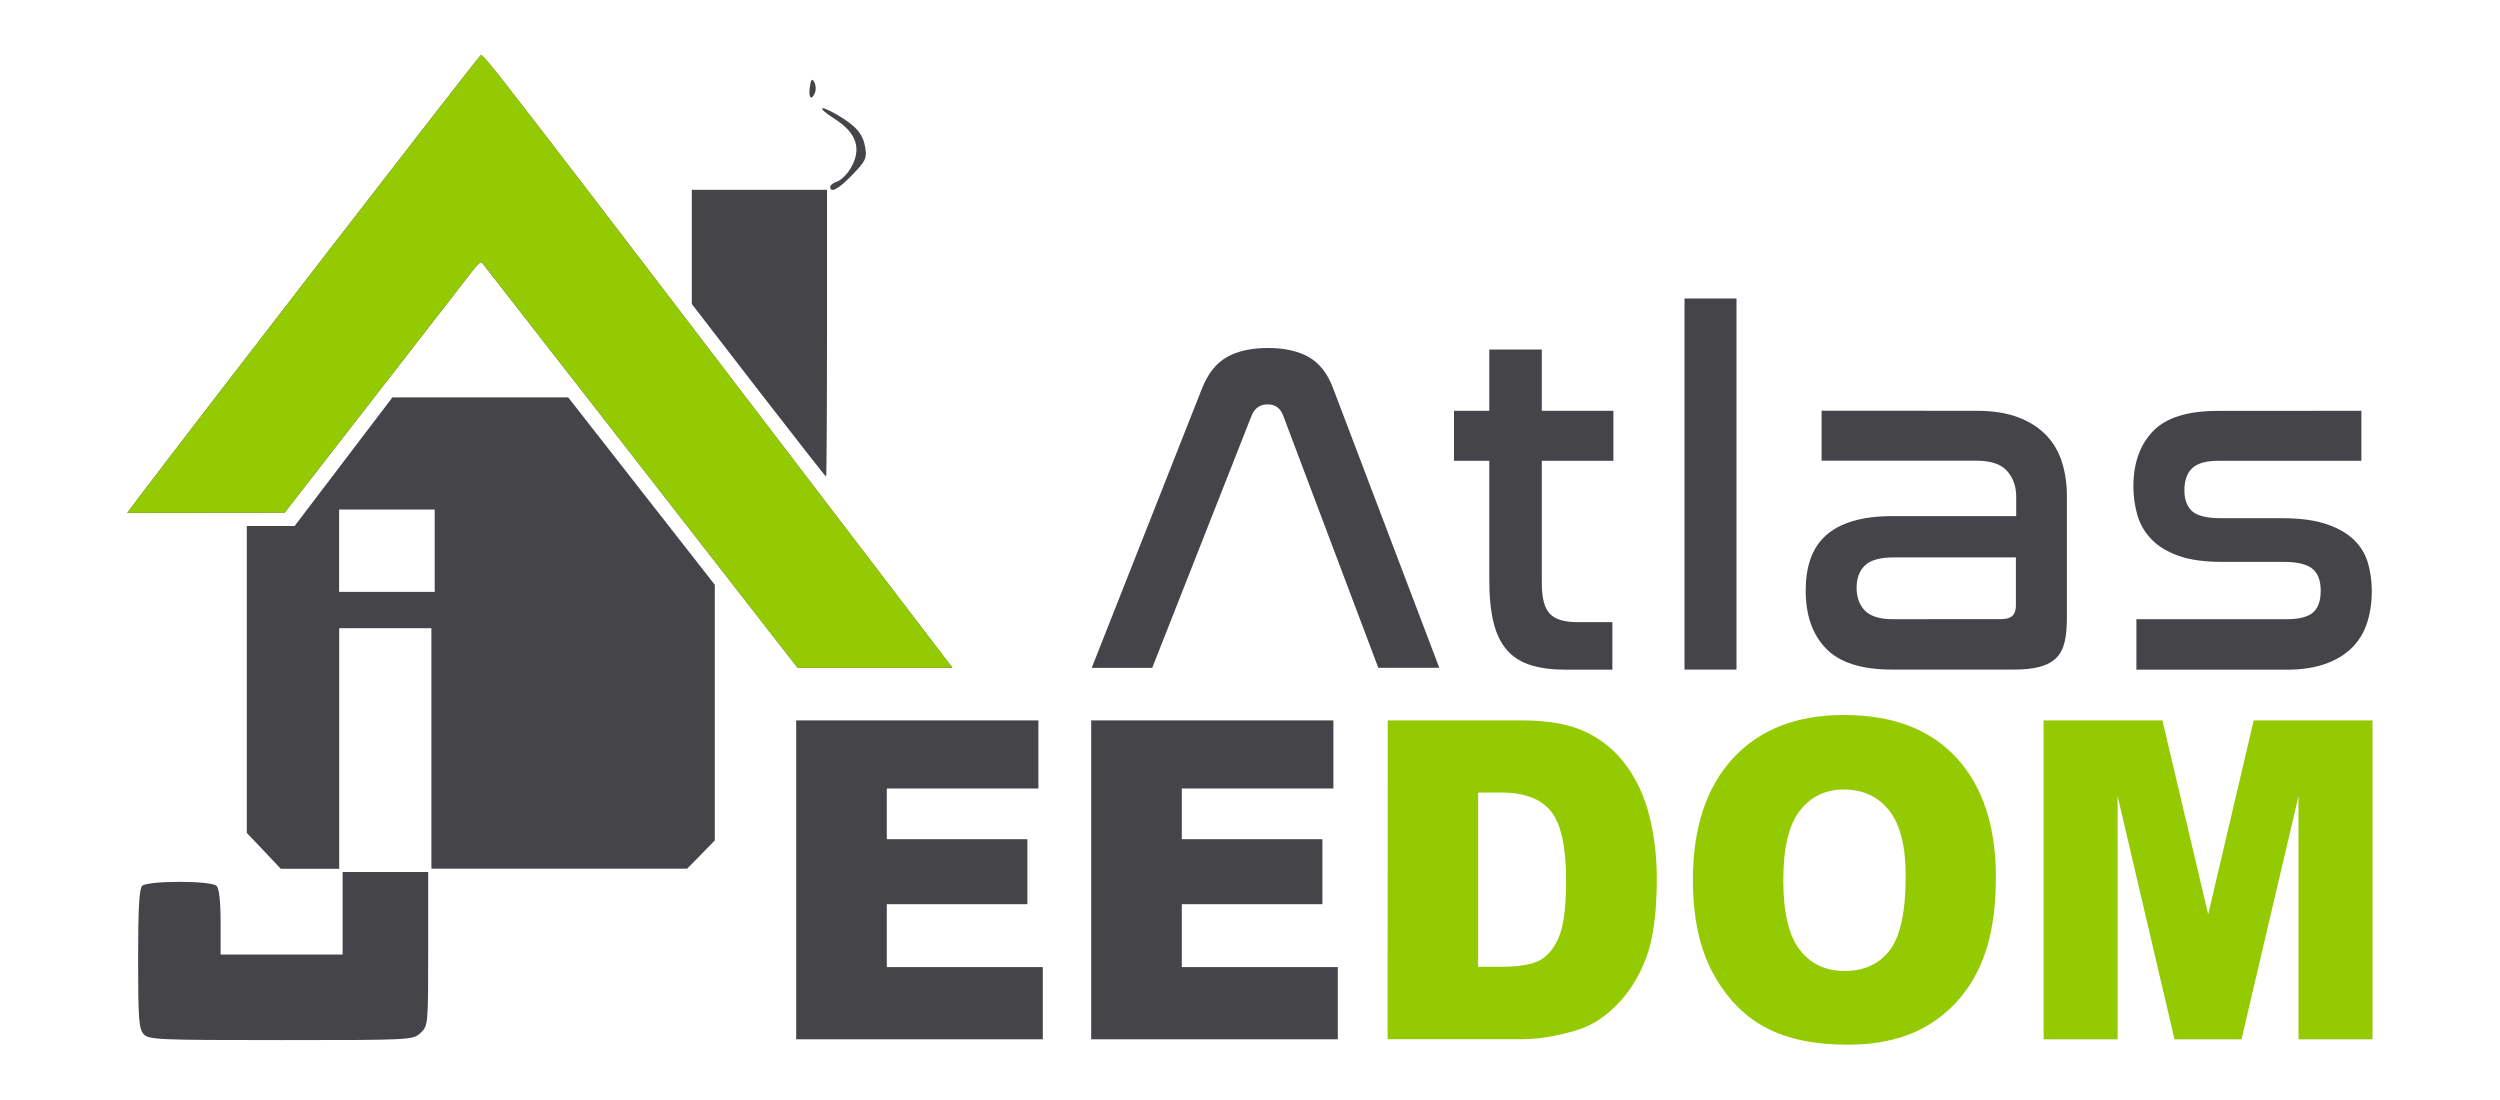
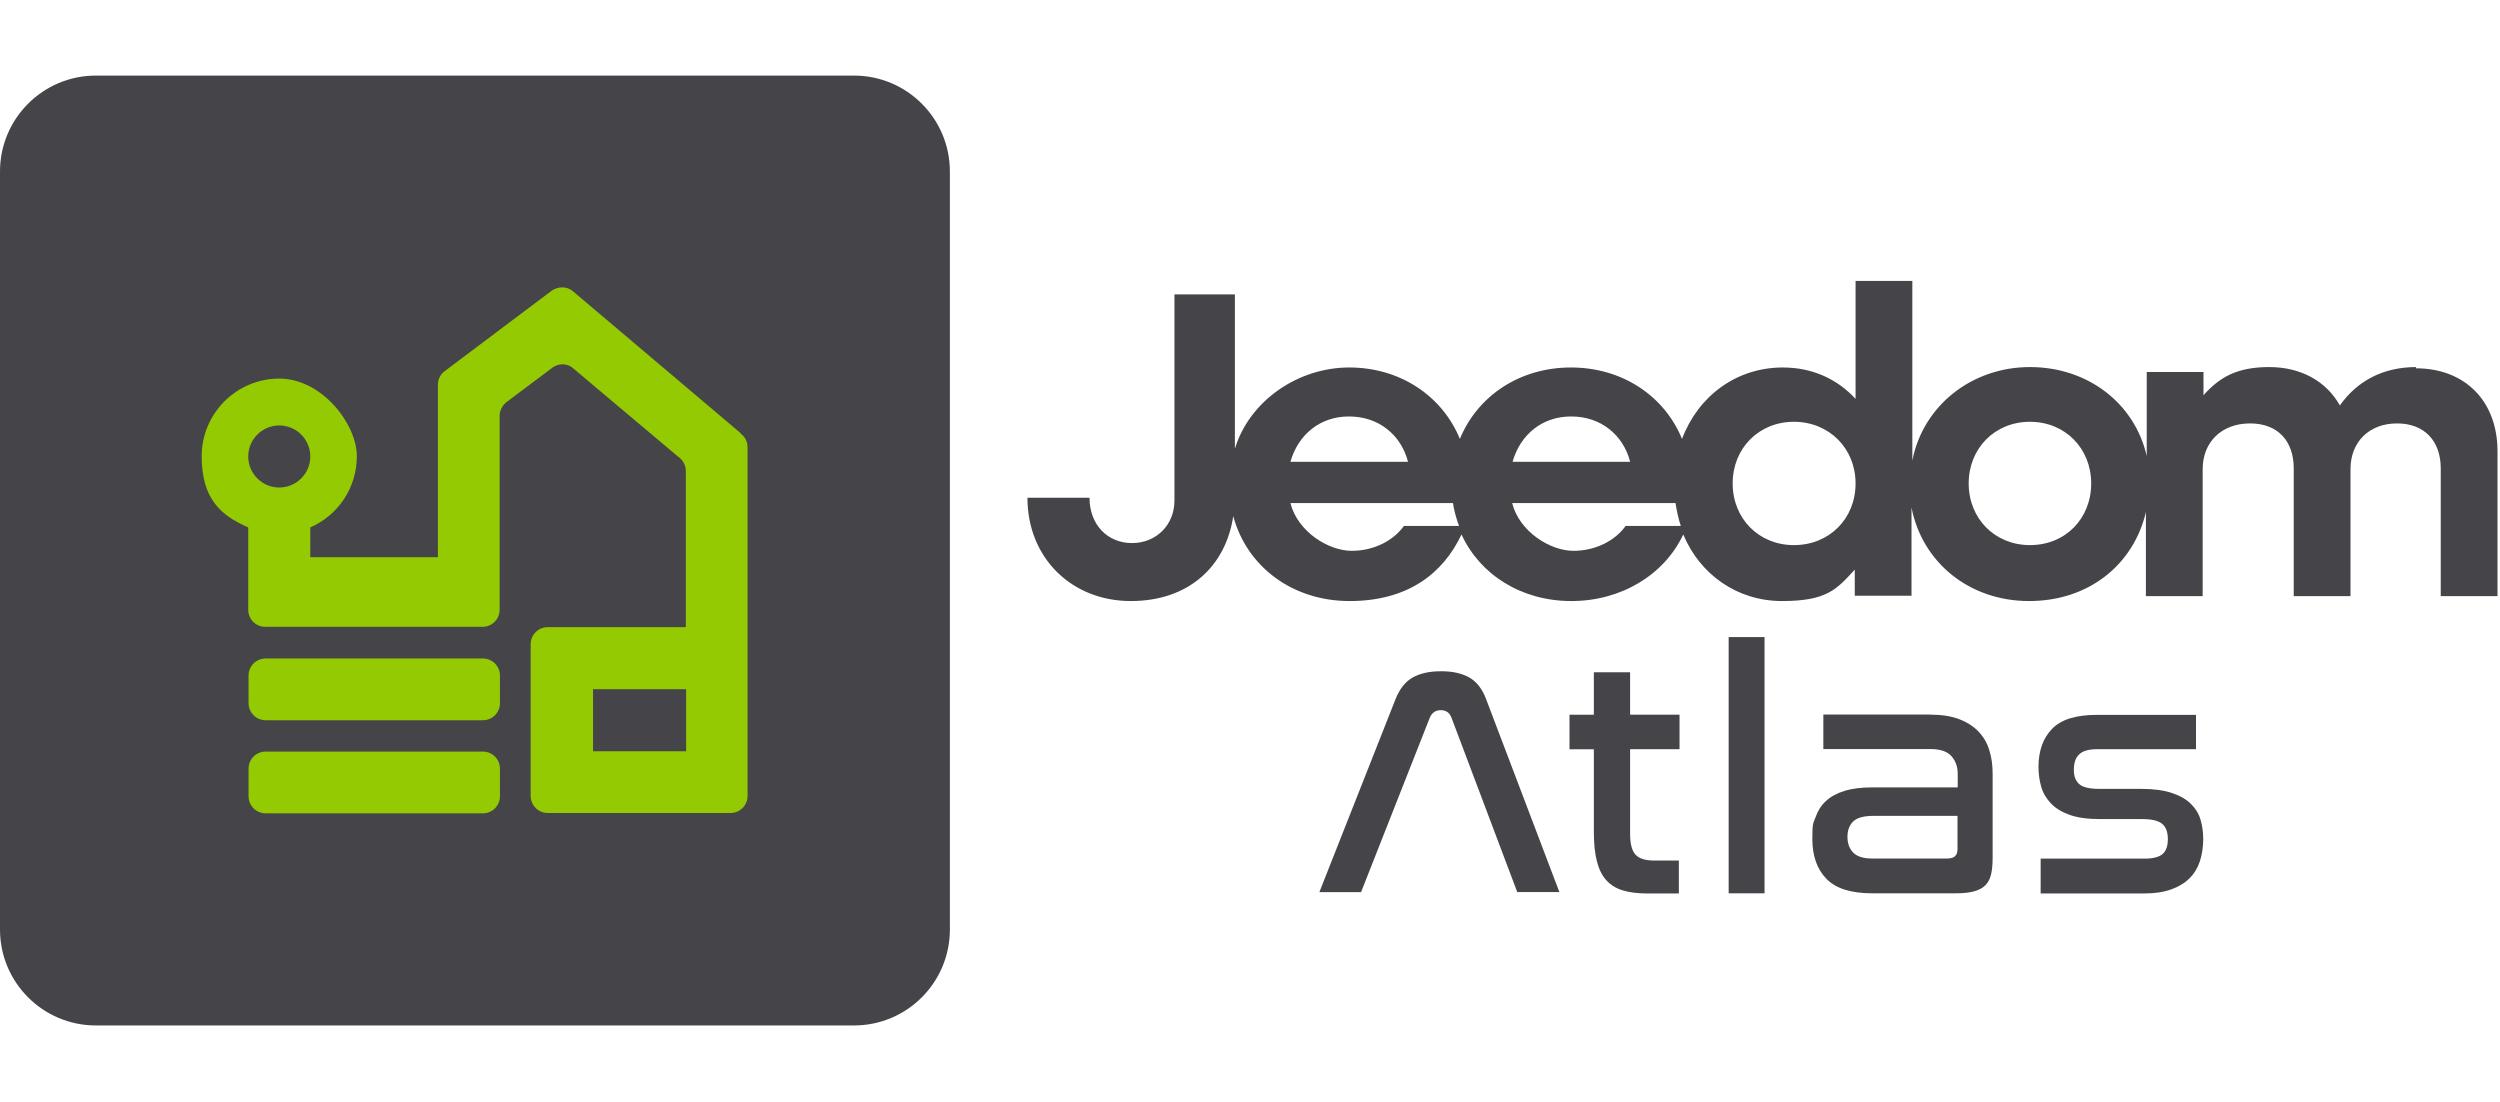
- <svg xmlns="http://www.w3.org/2000/svg" version="1.1" id="Jeedom-Atlas-Logo" x="0px" y="0px" viewBox="0 0 2500 1100" style="enable-background:new 0 0 2500 1100;" xml:space="preserve">
-   <style type="text/css">
- 	.st0{enable-background:new    ;}
- 	.st1{fill:#94CA02;}
- 	.st2{fill:#454449;}
- </style>
-   <g>
-     <g id="JEEDOM_1_" class="st0">
-       <path class="st1" d="M2043.6,720.4h118.8l45.8,194l45.5-194h118.8v318.9h-74V796.1l-57,243.2h-67l-56.9-243.2v243.2h-74    L2043.6,720.4L2043.6,720.4z" />
-       <path class="st1" d="M1692.9,880.1c0-52.1,13.3-92.6,39.9-121.6s63.6-43.5,111.1-43.5c48.7,0,86.2,14.2,112.5,42.7    s39.5,68.4,39.5,119.7c0,37.3-5.8,67.8-17.3,91.7s-28.1,42.4-49.9,55.7c-21.7,13.3-48.8,19.9-81.3,19.9c-33,0-60.3-5.7-81.9-17.2    s-39.1-29.6-52.6-54.4C1699.6,948.4,1692.9,917.3,1692.9,880.1z M1783.3,880.5c0,32.2,5.5,55.3,16.5,69.4    c11,14.1,25.9,21.1,44.8,21.1c19.4,0,34.4-6.9,45.1-20.7c10.6-13.8,16-38.5,16-74.2c0-30-5.6-52-16.7-65.8s-26.2-20.8-45.2-20.8    c-18.2,0-32.8,7-43.9,21.1C1788.8,824.7,1783.3,848,1783.3,880.5z" />
-       <path class="st1" d="M1387.7,720.4H1522c26.5,0,47.8,3.9,64.1,11.7c16.3,7.8,29.8,19.1,40.4,33.7c10.6,14.6,18.4,31.7,23.1,51.1    c4.8,19.4,7.2,40,7.2,61.8c0,34.1-3.6,60.5-10.7,79.3s-17,34.5-29.6,47.2s-26.2,21.1-40.7,25.3c-19.8,5.8-37.8,8.7-53.9,8.7    h-134.3L1387.7,720.4L1387.7,720.4z M1478.1,792.6v174.2h22.1c18.9,0,32.3-2.3,40.3-6.9c8-4.6,14.2-12.5,18.8-23.9    c4.5-11.4,6.8-29.8,6.8-55.4c0-33.8-5.1-56.9-15.2-69.4s-26.9-18.7-50.3-18.7L1478.1,792.6L1478.1,792.6z" />
-       <path class="st2" d="M1091.2,720.4h242.2v68.1h-151.6v50.7h140.6v65h-140.6v62.9h156v72.2h-246.6V720.4z" />
-       <path class="st2" d="M796.2,720.4h242.2v68.1H886.8v50.7h140.6v65H886.8v62.9h156v72.2H796.2V720.4z" />
-       <path id="maison_00000109719365788512422340000010349532374120496796_" class="st2" d="M143.6,1034.1c-4.7-5.2-5.5-15.5-5.5-75.1    c0-49.4,1.1-70.2,4-73.1c5.4-5.4,69.1-5.4,74.5,0c2.5,2.5,4,15.5,4,36.3v32.3h61h61v-41.2V872h42.8h42.8v76.9    c0,76.1-0.1,76.9-7.6,84c-7.6,7.1-8.6,7.2-139.6,7.2C157.3,1040.1,148.7,1039.7,143.6,1034.1L143.6,1034.1z M263.8,850.8l-17-17.9    V679.4V526h23.9h23.9l48.9-64.3l48.9-64.3h87.9h87.9l73.3,93.7l73.3,93.7v127.8v127.8L701,854.6l-13.9,14.1H559.3H431.4V748.5    V628.2h-46.1h-46.1v120.3v120.3H310h-29.2L263.8,850.8L263.8,850.8z M434.7,550.7v-41.2h-47.8h-47.8v41.2v41.2h47.8h47.8V550.7z     M640.4,465.9c-86.4-111-157.8-202.6-158.6-203.5c-0.8-0.9-3.9,1.6-7,5.5c-3,3.9-47.1,60.5-97.8,125.9l-92.3,118.8l-78.7,0.1    l-78.7,0.1l9.3-12.4c55.9-74.1,342.1-444.3,344-445c3.3-1.3,0.7-4.6,429.6,557.1l42.2,55.2H875h-77.5L640.4,465.9z M758.4,390.3    L691.8,304v-57.1v-57.1h67.6H827v143.4c0,78.8-0.4,143.4-0.9,143.4C825.5,476.6,795.1,437.7,758.4,390.3z M830.2,186.8    c0-1.7,3.1-4,6.8-5.2s9.7-6.9,13.2-12.6c11.9-19.5,6.8-36-15.4-50c-18.5-11.7-16.2-15.1,2.7-4c18.8,11,25.6,19,27.8,32.9    c1.7,10.3,0.3,13.2-12.8,26.8C838.7,189,830.2,193.7,830.2,186.8L830.2,186.8z M809.8,87.2c1.2-7.9,2.2-9.2,4.4-5.2    c1.6,2.8,2,7.5,0.9,10.3C811.6,101.3,808.2,98,809.8,87.2L809.8,87.2z M640.4,465.9c-86.4-111-157.8-202.6-158.6-203.5    c-0.8-0.9-3.9,1.6-7,5.5c-3,3.9-47.1,60.5-97.8,125.9l-92.3,118.8l-78.7,0.1l-78.7,0.1l9.3-12.4c55.9-74.1,342.1-444.3,344-445    c3.3-1.3,0.7-4.6,429.6,557.1l42.2,55.2H875h-77.5L640.4,465.9z" />
-       <path id="maison_1_" class="st1" d="M640.4,465.9c-86.4-111-157.8-202.6-158.6-203.5c-0.8-0.9-3.9,1.6-7,5.5    c-3,3.9-47.1,60.5-97.8,125.9l-92.3,118.8l-78.7,0.1l-78.7,0.1l9.3-12.4c55.9-74.1,342.1-444.3,344-445    c3.3-1.3,0.7-4.6,429.6,557.1l42.2,55.2H875h-77.5L640.4,465.9z M640.4,465.9c-86.4-111-157.8-202.6-158.6-203.5    c-0.8-0.9-3.9,1.6-7,5.5c-3,3.9-47.1,60.5-97.8,125.9l-92.3,118.8l-78.7,0.1l-78.7,0.1l9.3-12.4c55.9-74.1,342.1-444.3,344-445    c3.3-1.3,0.7-4.6,429.6,557.1l42.2,55.2H875h-77.5L640.4,465.9z" />
-     </g>
-     <g id="Atlas_1_">
-       <path class="st2" d="M2361.4,410.8v50h-143.2c-12.1,0-20.8,2.5-26,7.4s-7.8,12.3-7.8,22.1c0,9.2,2.5,16.1,7.6,20.8    c5.1,4.7,14.8,7.1,29.2,7.1h60.8c18,0,32.8,2,44.4,5.9c11.6,3.9,20.8,9.2,27.5,15.7s11.4,14.2,14,23s3.9,18.3,3.9,28.4    c0,11.4-1.6,22-4.7,31.6c-3.1,9.6-8.1,17.9-15,24.8c-6.9,6.9-15.7,12.3-26.5,16.2s-23.7,5.9-38.7,5.9h-150.5v-50.5h150.5    c12.1,0,20.8-2.2,26-6.6c5.2-4.4,7.8-11.7,7.8-21.8c0-10.5-2.9-17.9-8.6-22.3c-5.7-4.4-15.1-6.6-28.2-6.6h-61.3    c-18,0-32.7-2-44.1-6.1c-11.4-4.1-20.5-9.6-27.2-16.7c-6.7-7-11.4-15.1-14-24.3c-2.6-9.1-3.9-18.6-3.9-28.4    c0-23.2,6.5-41.6,19.6-55.2s34.6-20.3,64.7-20.3L2361.4,410.8L2361.4,410.8z" />
-       <path class="st2" d="M1976.7,410.8c16,0,29.7,2.1,41.2,6.4c11.4,4.3,20.8,10.2,28.2,17.9c7.4,7.7,12.7,16.8,15.9,27.2    c3.3,10.5,4.9,21.7,4.9,33.8v121.6c0,9.5-0.7,17.5-2.2,24s-4.2,11.9-8.1,15.9c-3.9,4.1-9.4,7.1-16.4,9.1s-15.9,2.9-26.7,2.9    h-121.1c-30.7,0-52.9-7-66.4-21.1c-13.6-14-20.3-33.3-20.3-57.9c0-11.8,1.5-22.2,4.7-31.4c3.1-9.1,8.1-16.9,15-23.3    c6.9-6.4,15.8-11.3,27-14.7c11.1-3.4,24.7-5.1,40.7-5.1h123.1v-19.6c0-10.1-3-18.6-9.1-25.5s-16.3-10.3-30.6-10.3h-154.9v-50    L1976.7,410.8L1976.7,410.8z M2001.7,619.1c9.5,0,14.2-4.4,14.2-13.2v-48.5h-122.1c-13.7,0-23.4,2.7-28.9,8.1    c-5.6,5.4-8.3,12.8-8.3,22.3s2.8,17.1,8.3,22.8c5.6,5.7,14.9,8.6,27.9,8.6L2001.7,619.1L2001.7,619.1z" />
-       <path class="st2" d="M1736.5,298.5v371.1h-52V298.5H1736.5z" />
-       <path class="st2" d="M1489.3,410.8v-61.3h52.5v61.3h71.6v50h-71.6v122.6c0,14.7,2.7,24.8,8.1,30.4c5.4,5.6,14.3,8.3,26.7,8.3h35.8    v47.6h-46.6c-13.4,0-24.9-1.5-34.6-4.4c-9.6-2.9-17.6-7.8-23.8-14.7c-6.2-6.9-10.8-16-13.7-27.5c-2.9-11.4-4.4-25.7-4.4-42.7    V460.8H1454v-50H1489.3z" />
-       <path class="st2" d="M1152.2,667.9h-60.5L1202,388.5c5.9-14.9,14.2-25.4,24.9-31.4c10.7-6.1,24.4-9.1,41.2-9.1    c16.4,0,30,3,40.7,9.1s18.9,16.5,24.4,31.4l106.1,279.3h-61L1283,415.1c-2.8-7.1-7.9-10.7-15.4-10.7s-12.7,3.6-15.8,10.7    L1152.2,667.9z" />
+ <svg xmlns="http://www.w3.org/2000/svg" id="logo-jeedom-grand-nom-couleur" version="1.1" viewBox="0 0 681.4 300.2">
+   <defs>
+     <style>
+       .st0 {
+         fill: #94ca02;
+       }
+ 
+       .st1 {
+         fill: #454449;
+       }
+     </style>
+   </defs>
+   <path id="Jeedom-wordmark" class="st1" transform="translate(-76.9,-170.3) scale(1.113)" d="M660.8,242.9c-8,0-14.4,3.3-18.7,9.4-3.3-5.9-9.5-9.4-17.3-9.4s-12.1,2.4-16.1,6.9v-5.7h-13.9v20.6c-2.9-12.8-14.3-21.8-28.6-21.8s-26.2,9.5-28.8,22.9v-44h-13.9v28.9c-4.4-4.8-10.5-7.7-17.8-7.7-11.5,0-20.8,7.1-24.7,17.5-4.3-10.5-14.6-17.5-27.2-17.5s-22.9,7-27.2,17.5c-4.3-10.5-14.6-17.5-27.1-17.5s-24.4,8.1-28,19.9v-37.8h-14.8v50.5c0,5.9-4.4,10.4-10.4,10.4s-10.4-4.5-10.4-11.1h-15.2c0,14.8,10.9,25.3,25.3,25.3s23.3-8.7,25.1-20.8c3.3,12.3,14.4,20.8,28.5,20.8s22.8-6.6,27.4-16.3c4.5,9.8,14.6,16.3,26.9,16.3s22.8-6.5,27.4-16.3c4.1,9.8,13.2,16.3,24.2,16.3s13.4-2.9,17.8-7.7v6.4h13.9v-21.6c2.6,13.4,14.1,22.9,28.8,22.9s25.6-9,28.6-21.8v20.6h13.9v-31.1c0-6.7,4.7-11.2,11.6-11.2s10.7,4.4,10.7,11v31.3h13.9v-31.1c0-6.7,4.6-11.2,11.4-11.2s10.7,4.4,10.7,11v31.3h13.9v-35.5c0-12.3-8-20.3-20-20.3h0ZM399.5,255c7.2,0,12.7,4.5,14.4,11.1h-28.8c1.9-6.7,7.3-11.1,14.3-11.1ZM412.9,281.8c-2.5,3.5-7.2,6.1-12.8,6.1s-13.2-4.6-15-11.7h39.8c.3,1.9.8,3.8,1.5,5.6h-13.5ZM453.9,255c7.2,0,12.7,4.5,14.4,11.1h-28.8c1.9-6.7,7.3-11.1,14.3-11.1ZM467.2,281.8c-2.5,3.5-7.2,6.1-12.8,6.1s-13.2-4.6-15-11.7h40c.3,1.9.7,3.8,1.3,5.6h-13.6ZM508.4,286.5c-8.6,0-15-6.5-15-15.1s6.4-15.1,15-15.1,15.1,6.5,15.1,15.1-6.4,15.1-15.1,15.1ZM566.2,286.5c-8.6,0-15-6.5-15-15.1s6.4-15.1,15-15.1,15,6.5,15,15.1-6.3,15.1-15,15.1Z" />
+   <g id="jeedom-logomark" transform="translate(0,20.6) scale(0.863)">
+     <rect class="st1" width="300" height="300" rx="30.3" ry="30.3" />
+     <path id="Jeedom-logomark" class="st0" d="M234,113l-53.3-45.1c-1.9-1.4-4.5-1.3-6.4,0l-33.8,25.4c-1.4,1-2.2,2.6-2.2,4.4v54.4h-40.3v-9.4c8.7-3.8,14.7-12.4,14.7-22.5s-11-24.5-24.5-24.5-24.5,11-24.5,24.5,6,18.7,14.7,22.5v26c0,3,2.4,5.4,5.4,5.4h68.6c3,0,5.4-2.4,5.4-5.4v-61.2c0-1.7.8-3.3,2.2-4.4l14.4-10.8c1.8-1.4,4.3-1.5,6.2-.2l33.5,28.2c1.5,1,2.5,2.7,2.5,4.6v49.3h-43.6c-3,0-5.4,2.4-5.4,5.4v47.9c0,3,2.4,5.4,5.4,5.4h57.7c3,0,5.4-2.4,5.4-5.4v-110.1c0-1.8-.8-3.4-2.3-4.4h0ZM88.2,110.5c5.4,0,9.8,4.4,9.8,9.8s-4.4,9.8-9.8,9.8-9.8-4.4-9.8-9.8,4.4-9.8,9.8-9.8ZM216.7,213.4h-29.4v-19.6h29.4v19.6h0ZM157.9,189.5v8.7c0,3-2.4,5.4-5.4,5.4h-68.6c-3,0-5.4-2.4-5.4-5.4v-8.7c0-3,2.4-5.4,5.4-5.4h68.6c3,0,5.4,2.4,5.4,5.4ZM157.9,218.9v8.7c0,3-2.4,5.4-5.4,5.4h-68.6c-3,0-5.4-2.4-5.4-5.4v-8.7c0-3,2.4-5.4,5.4-5.4h68.6c3,0,5.4,2.4,5.4,5.4Z" />
+   </g>
+   <g id="Atlas-wordmark" transform="translate(144.9,121.7) scale(0.2029)">
+     <g id="Atlas">
+       <path class="st1" d="M2235.8,360.2v46.4h-132.8c-11.2,0-19.3,2.3-24.1,6.9-4.8,4.5-7.2,11.4-7.2,20.5s2.3,14.9,7,19.3c4.7,4.4,13.7,6.6,27.1,6.6h56.4c16.7,0,30.4,1.9,41.2,5.5,10.8,3.6,19.3,8.5,25.5,14.6s10.6,13.2,13,21.3c2.4,8.2,3.6,17,3.6,26.3s-1.5,20.4-4.4,29.3c-2.9,8.9-7.5,16.6-13.9,23-6.4,6.4-14.6,11.4-24.6,15-10,3.6-22,5.5-35.9,5.5h-139.6v-46.8h139.6c11.2,0,19.3-2,24.1-6.1,4.8-4.1,7.2-10.9,7.2-20.2s-2.7-16.6-8-20.7c-5.3-4.1-14-6.1-26.2-6.1h-56.9c-16.7,0-30.3-1.9-40.9-5.7-10.6-3.8-19-8.9-25.2-15.5-6.2-6.5-10.6-14-13-22.5-2.4-8.4-3.6-17.3-3.6-26.3,0-21.5,6-38.6,18.2-51.2,12.2-12.6,32.1-18.8,60-18.8h133.3Z" />
+       <path class="st1" d="M1879,360.2c14.8,0,27.5,1.9,38.2,5.9,10.6,4,19.3,9.5,26.2,16.6,6.9,7.1,11.8,15.6,14.7,25.2,3.1,9.7,4.5,20.1,4.5,31.4v112.8c0,8.8-.6,16.2-2,22.3-1.4,6-3.9,11-7.5,14.7-3.6,3.8-8.7,6.6-15.2,8.4s-14.7,2.7-24.8,2.7h-112.3c-28.5,0-49.1-6.5-61.6-19.6-12.6-13-18.8-30.9-18.8-53.7s1.4-20.6,4.4-29.1c2.9-8.4,7.5-15.7,13.9-21.6,6.4-5.9,14.7-10.5,25-13.6,10.3-3.2,22.9-4.7,37.8-4.7h114.2v-18.2c0-9.4-2.8-17.3-8.4-23.7s-15.1-9.6-28.4-9.6h-143.7v-46.4h143.9ZM1902.2,553.4c8.8,0,13.2-4.1,13.2-12.2v-45h-113.3c-12.7,0-21.7,2.5-26.8,7.5-5.2,5-7.7,11.9-7.7,20.7s2.6,15.9,7.7,21.1c5.2,5.3,13.8,8,25.9,8h101Z" />
+       <path class="st1" d="M1656.2,256v344.2h-48.2V256h48.2Z" />
+       <path class="st1" d="M1426.9,360.2v-56.9h48.7v56.9h66.4v46.4h-66.4v113.7c0,13.6,2.5,23,7.5,28.2,5,5.2,13.3,7.7,24.8,7.7h33.2v44.2h-43.2c-12.4,0-23.1-1.4-32.1-4.1-8.9-2.7-16.3-7.2-22.1-13.6-5.8-6.4-10-14.8-12.7-25.5-2.7-10.6-4.1-23.8-4.1-39.6v-110.9h-32.7v-46.4h32.7Z" />
+       <path class="st1" d="M1114.3,598.6h-56.1l102.3-259.2c5.5-13.8,13.2-23.6,23.1-29.1,9.9-5.7,22.6-8.4,38.2-8.4s27.8,2.8,37.8,8.4c9.9,5.7,17.5,15.3,22.6,29.1l98.4,259.1h-56.6l-88.4-234.4c-2.6-6.6-7.3-9.9-14.3-9.9s-11.8,3.3-14.7,9.9l-92.4,234.5Z" />
    </g>
  </g>
</svg>
